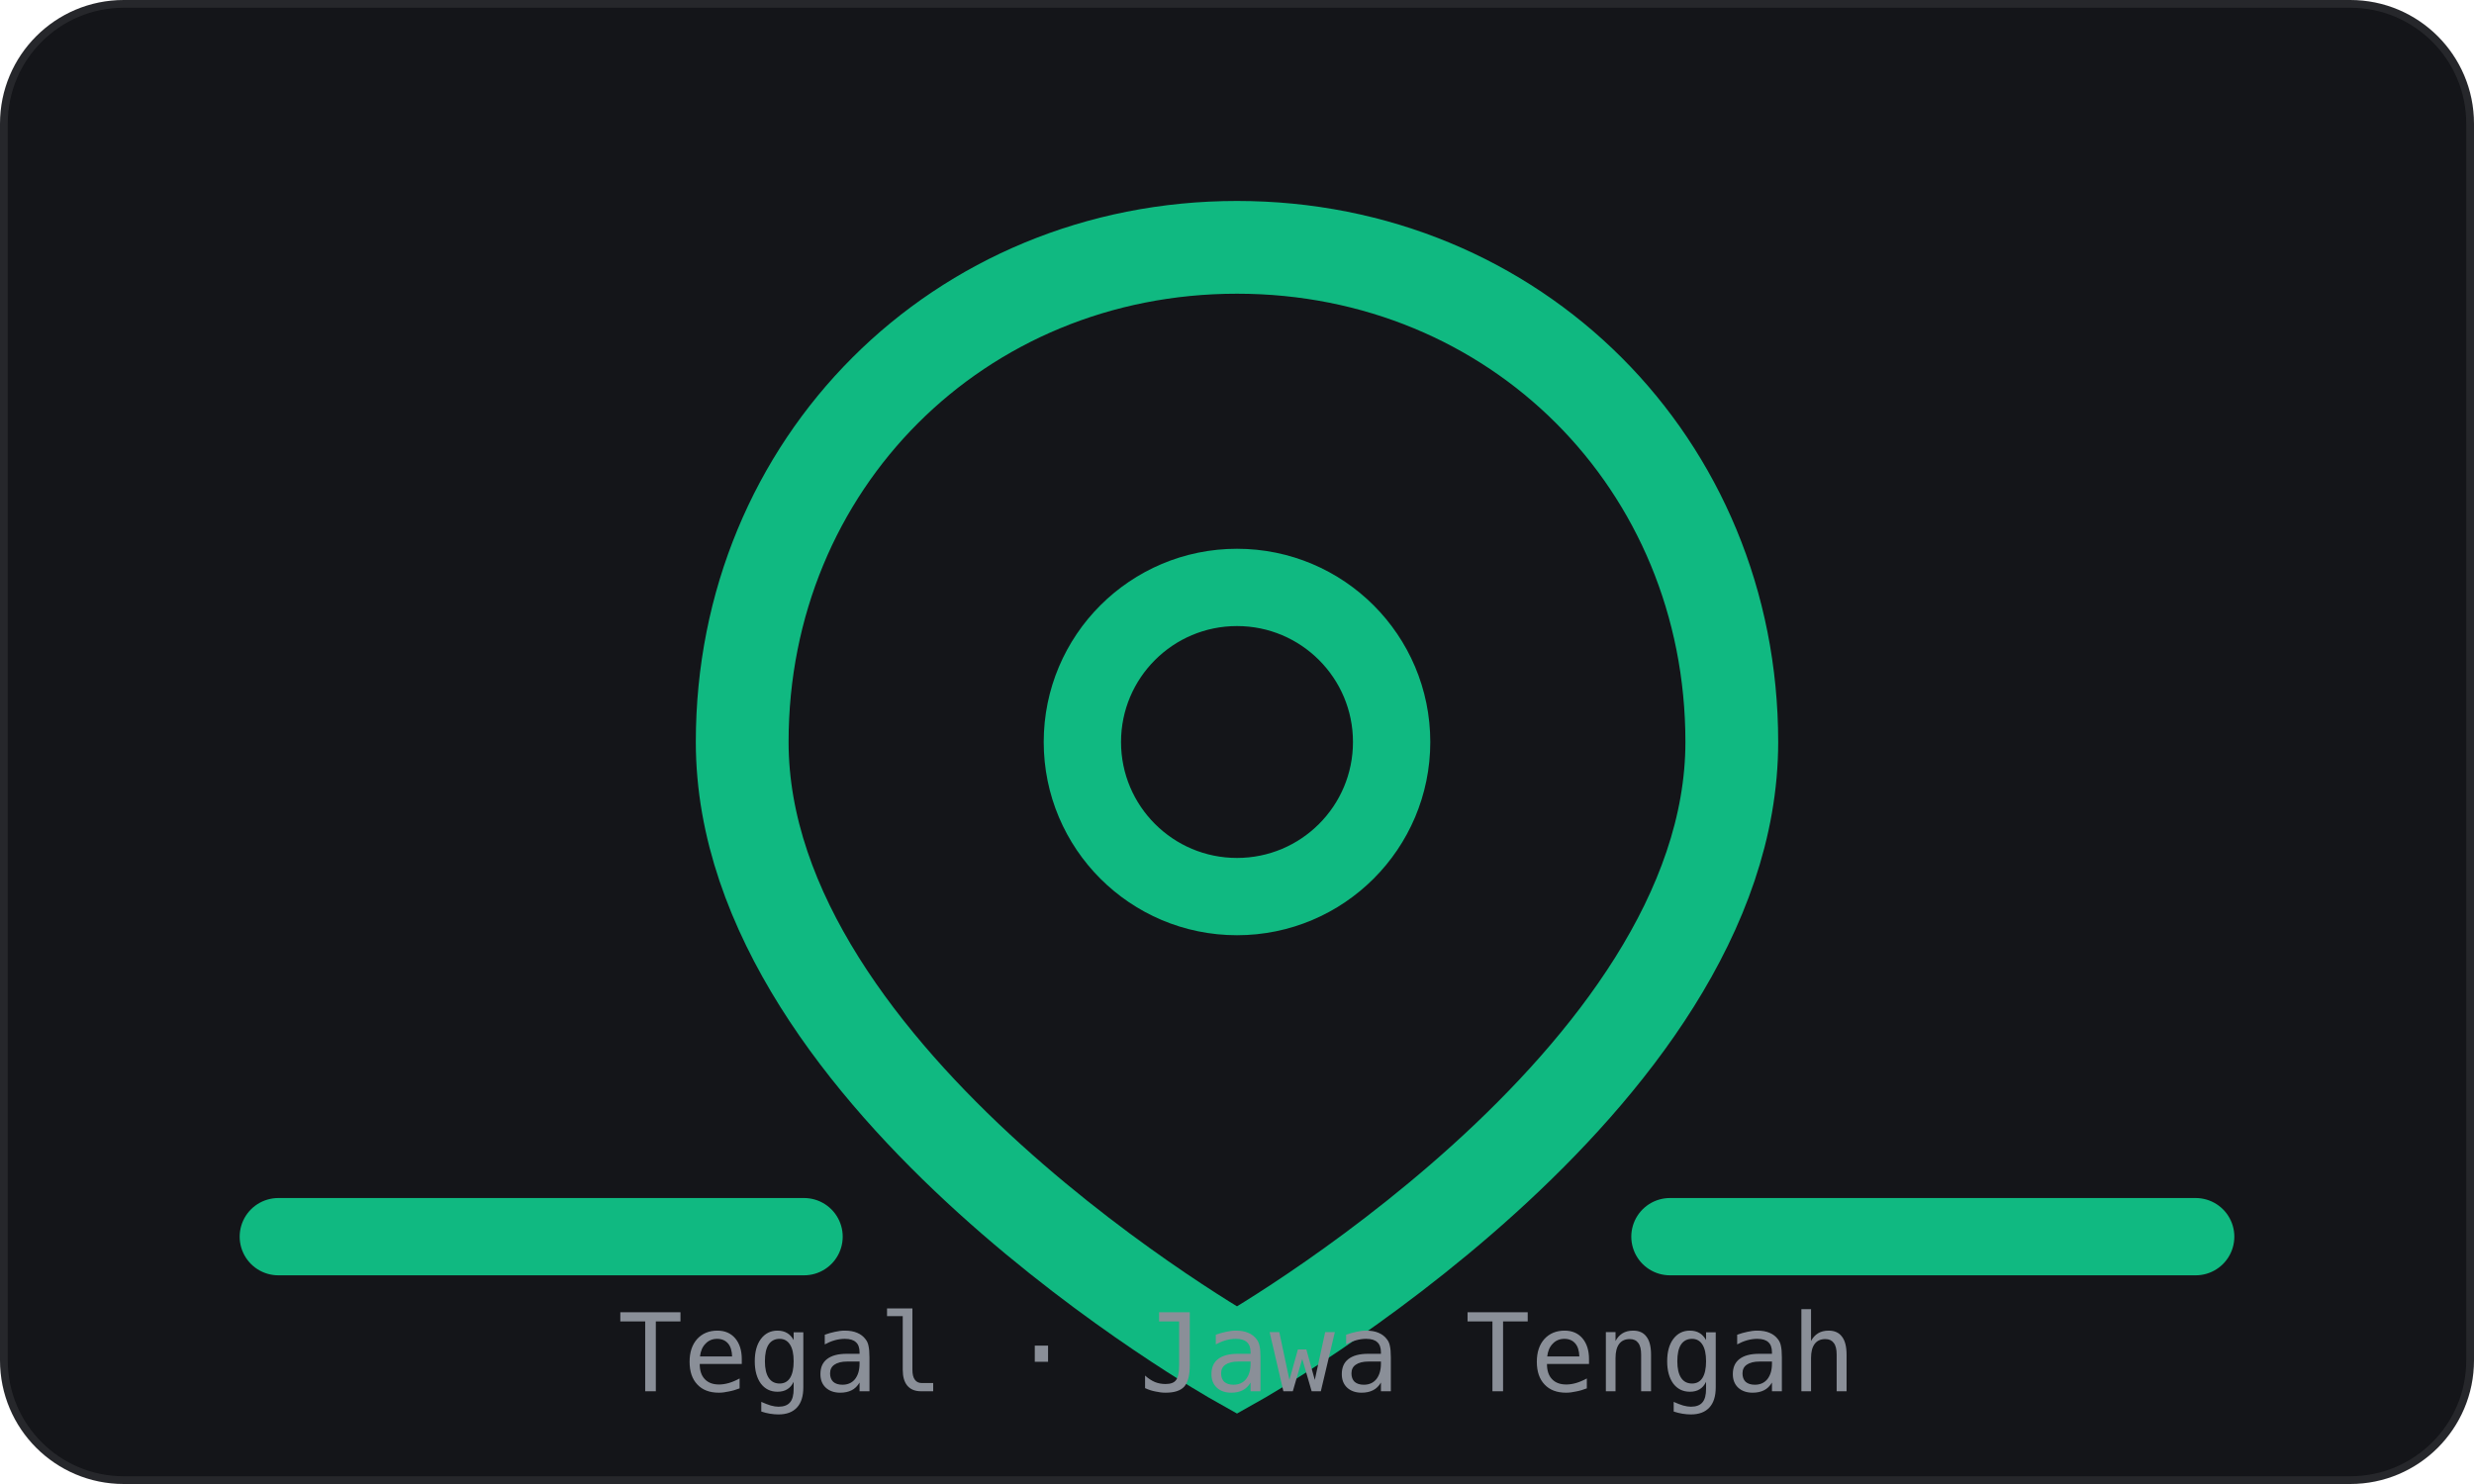
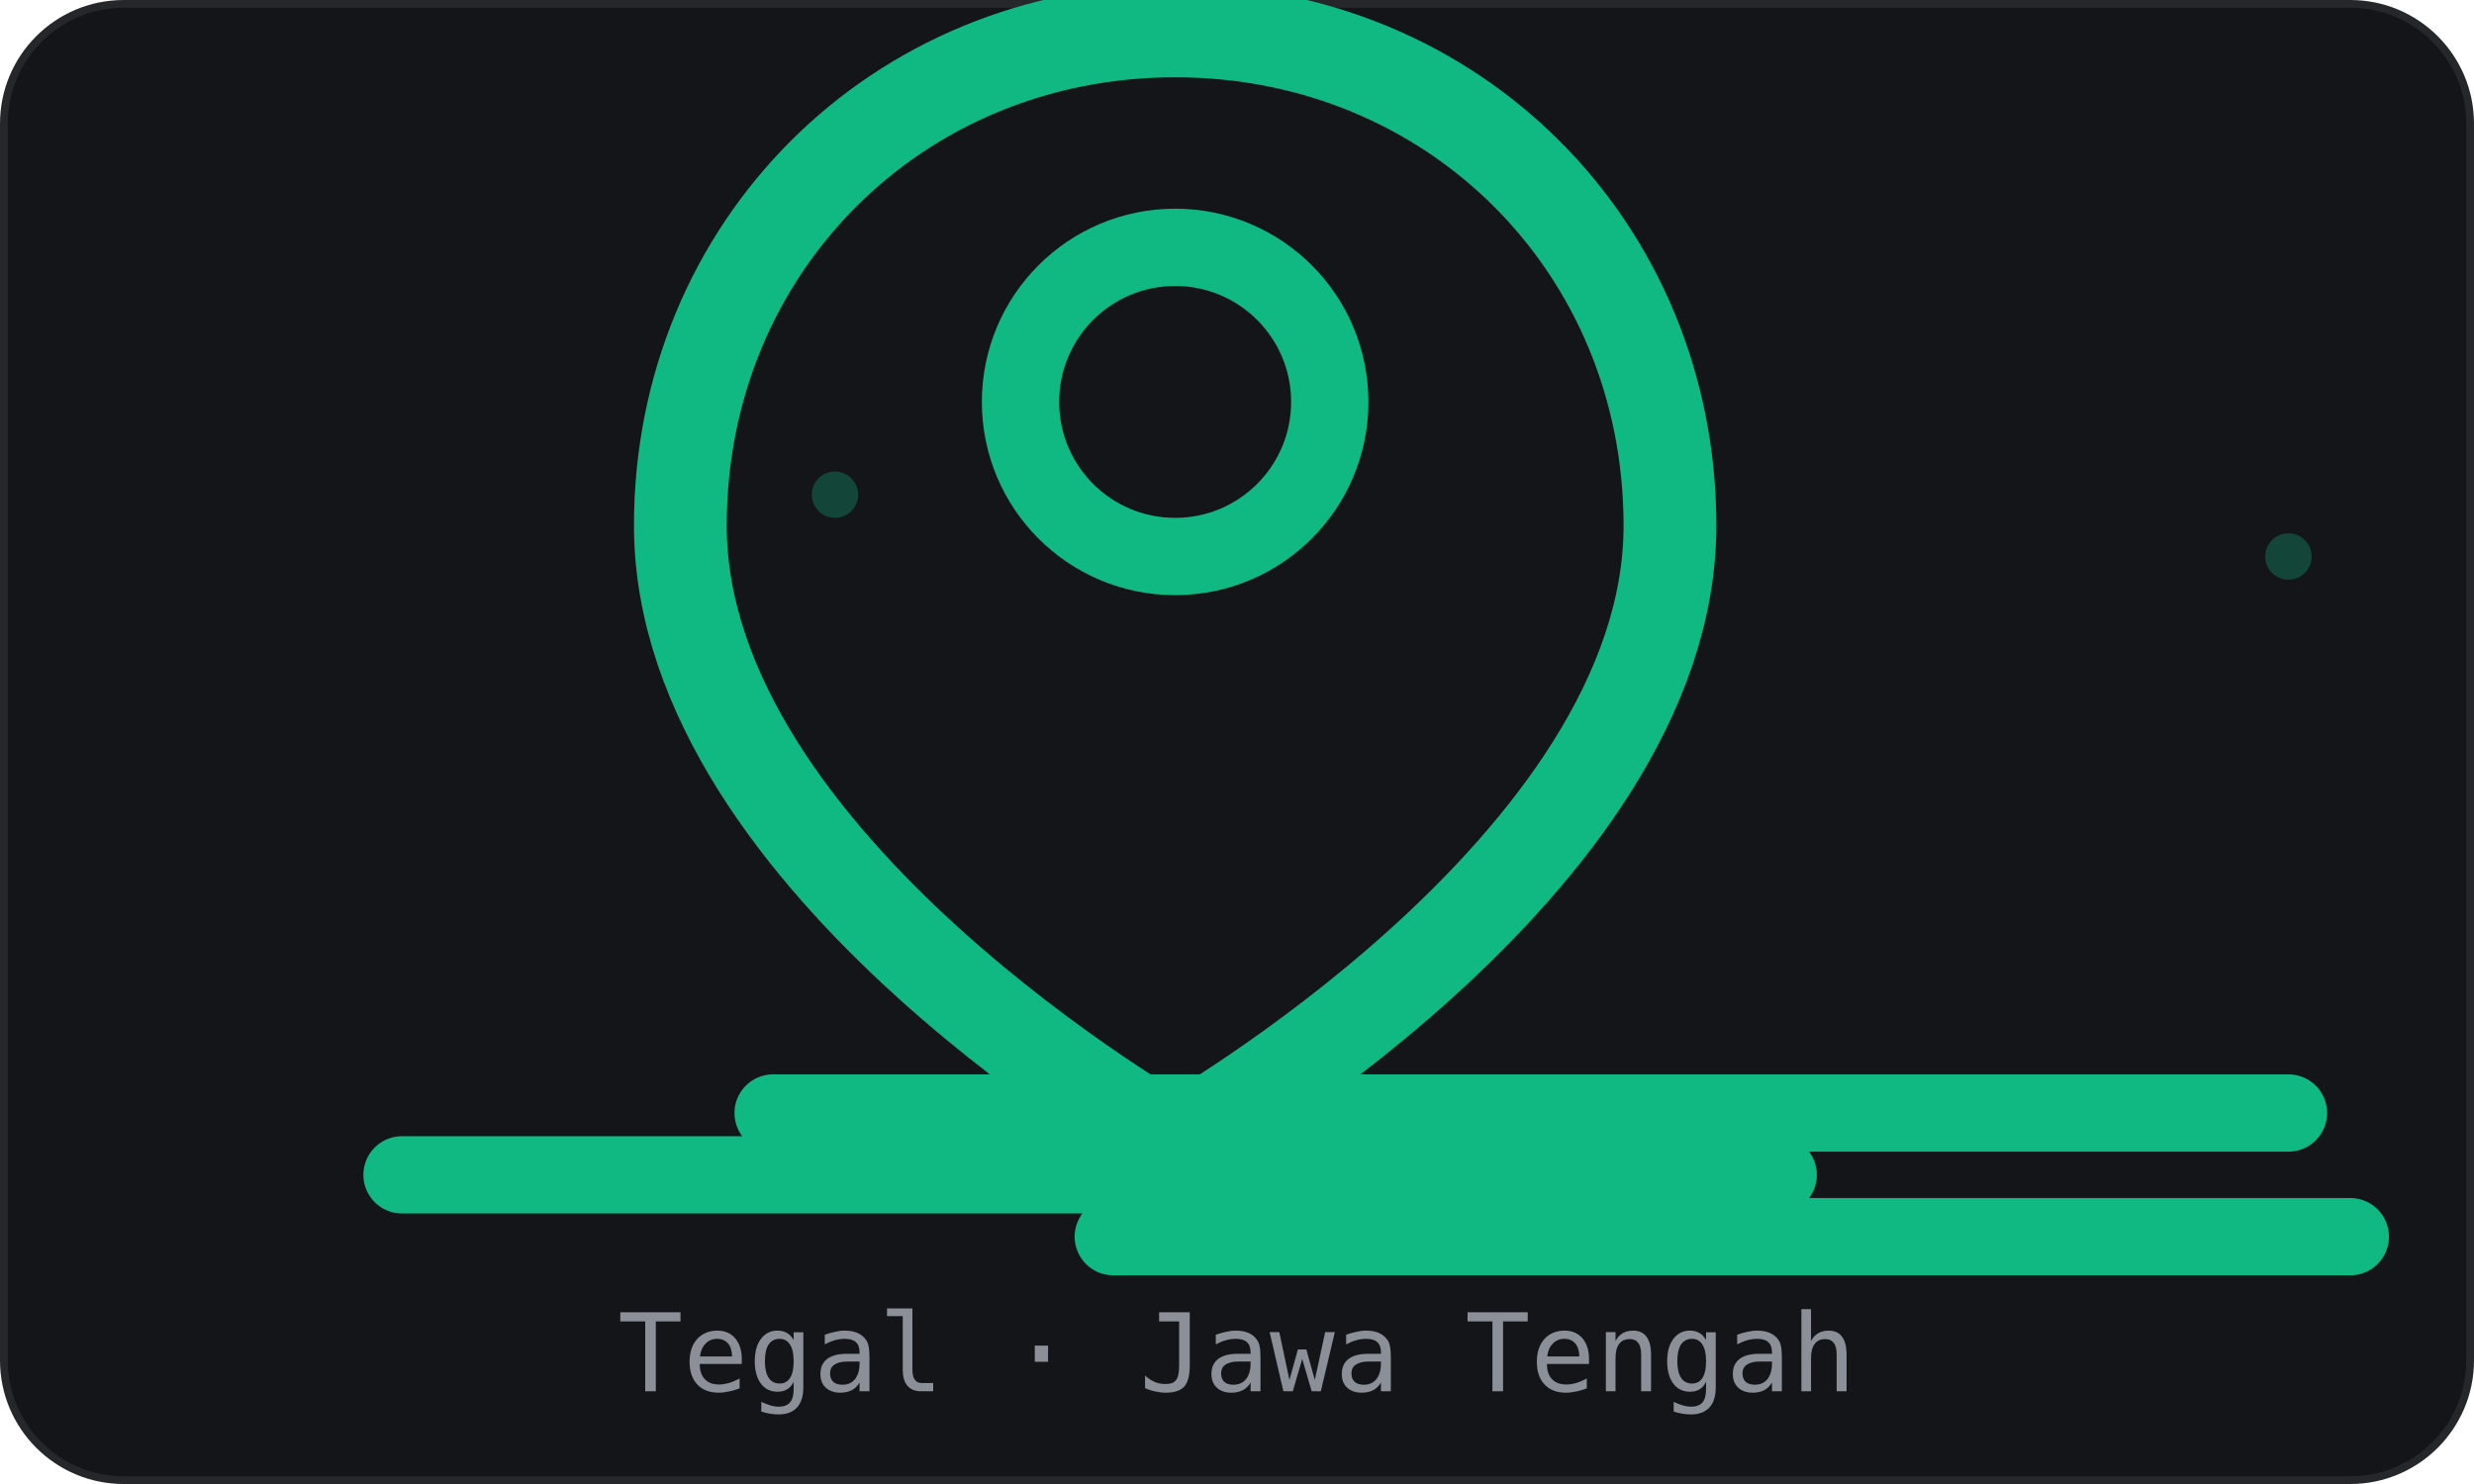
<svg xmlns="http://www.w3.org/2000/svg" viewBox="0 0 160 96" role="img">
  <rect width="160" height="96" rx="8" fill="#141519" stroke="rgba(255,255,255,0.08)" />
-   <path d="M80 16c-18 0-32 14-32 32 0 22 32 40 32 40s32-18 32-40c0-18-14-32-32-32Z" fill="none" stroke="#10b981" stroke-width="6" />
-   <circle cx="80" cy="48" r="10" fill="none" stroke="#10b981" stroke-width="5" />
-   <path d="M18 80h34m56 0h34" stroke="#10b981" stroke-width="5" stroke-linecap="round" />
+   <circle cx="148" cy="36" r="1.5" fill="#10b981" opacity="0.3" />
+   <circle cx="54" cy="32" r="1.5" fill="#10b981" opacity="0.3" />
+   <circle cx="100" cy="78" r="1.5" fill="#10b981" opacity="0.3" />
+   <path d="M76 2c-18 0-32 14-32 32 0 22 32 40 32 40s32-18 32-40c0-18-14-32-32-32Z" fill="none" stroke="#10b981" stroke-width="6" />
+   <circle cx="76" cy="26" r="10" fill="none" stroke="#10b981" stroke-width="5" />
+   <path d="M50 72h58m-18 0h58 M26 76h49m-9 0h49 M72 80h40m0 0h40 " stroke="#10b981" stroke-width="5" stroke-linecap="round" />
  <text x="80" y="90" font-family="monospace" font-size="7" fill="#8a8f98" text-anchor="middle">Tegal · Jawa Tengah</text>
</svg>
